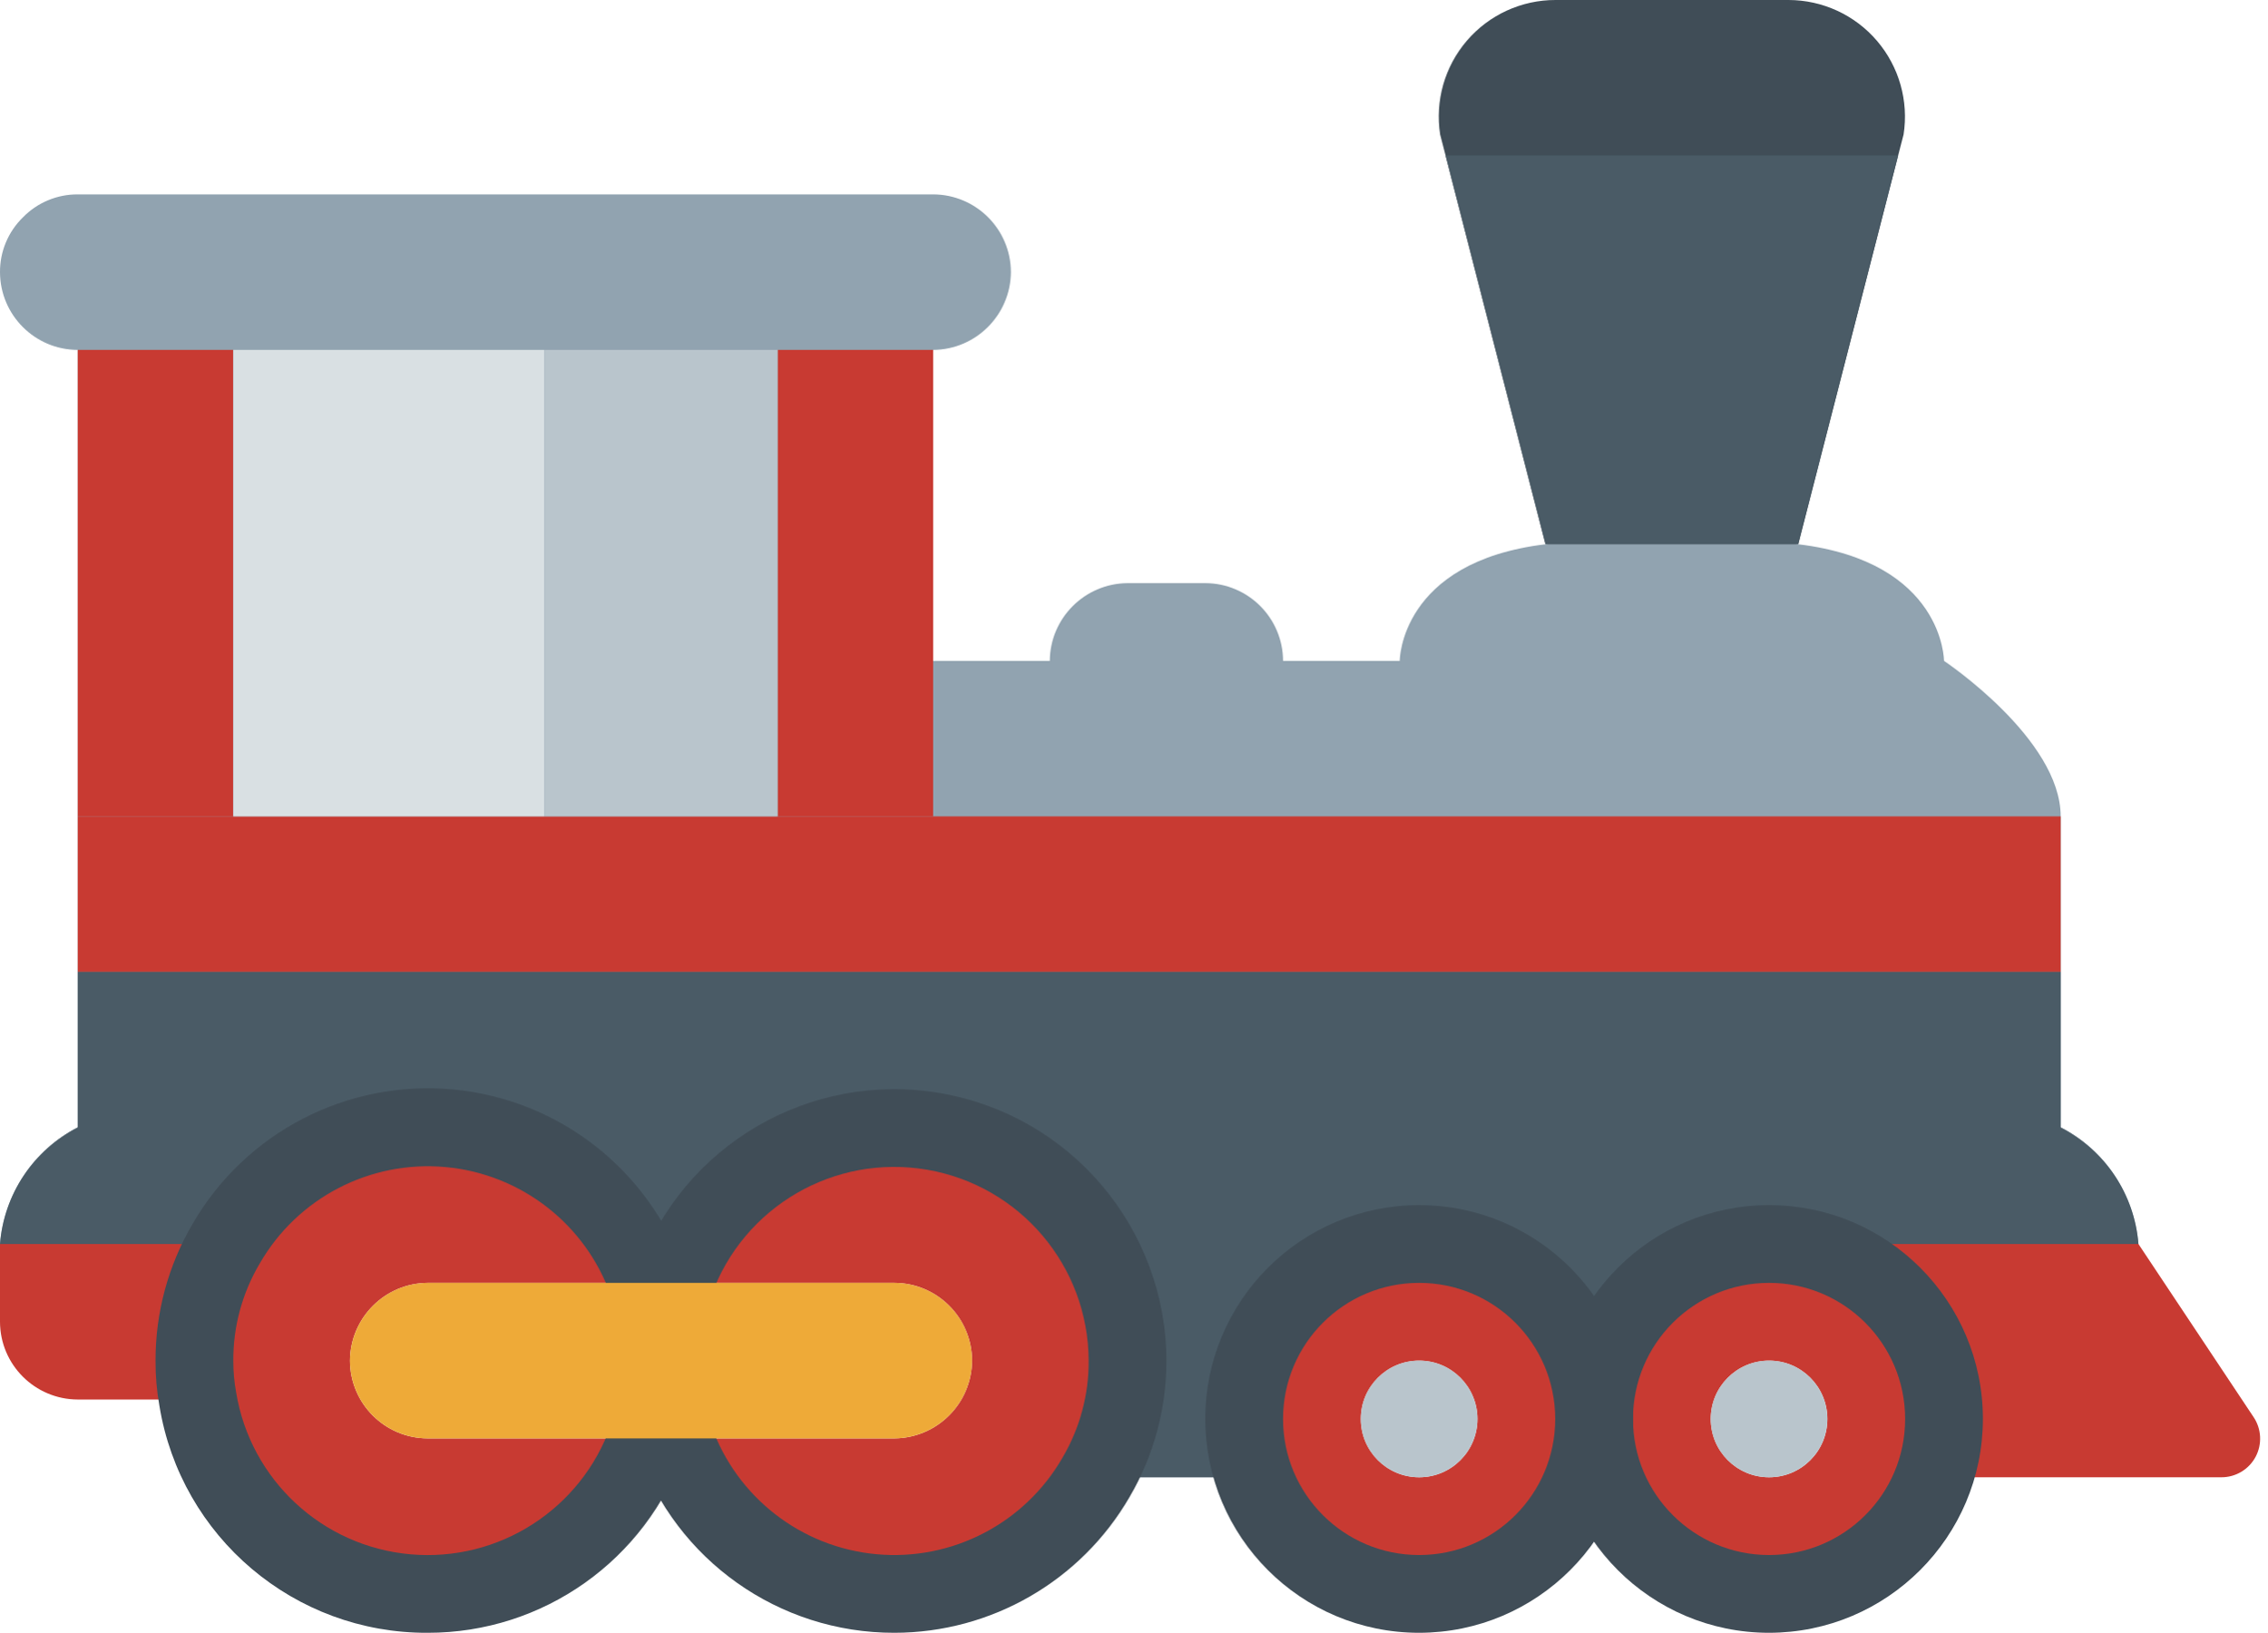
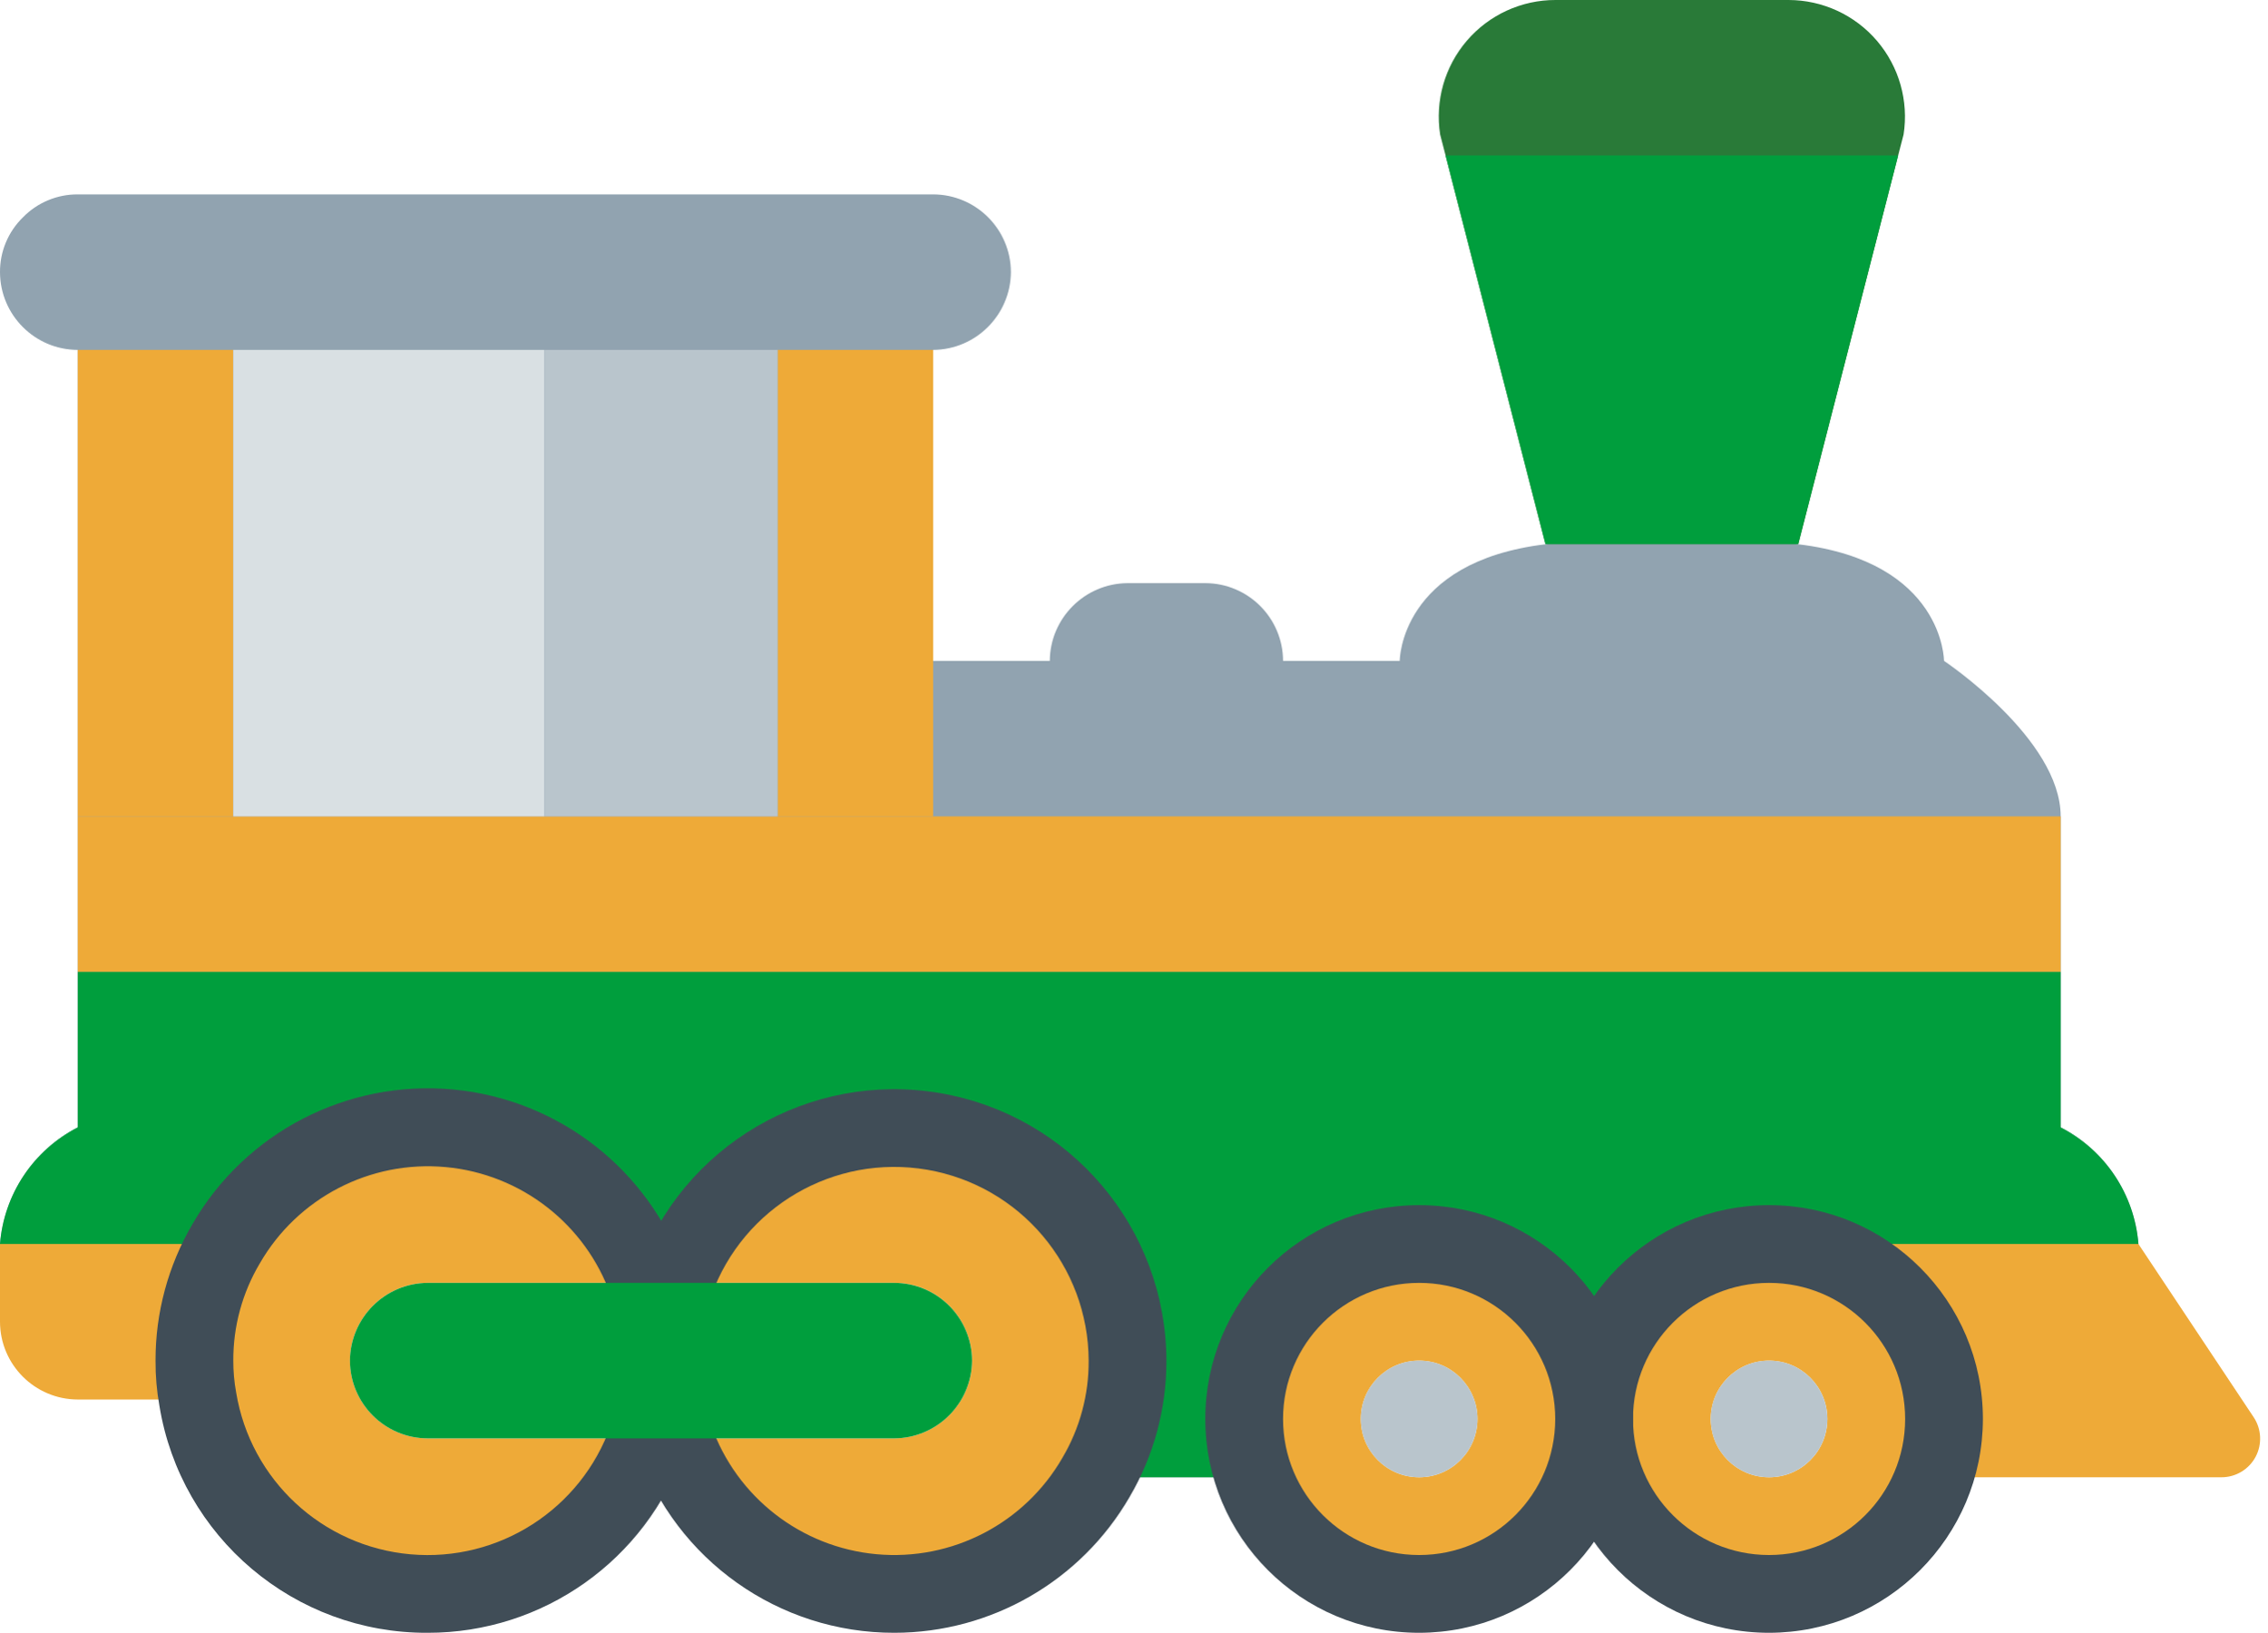
<svg xmlns="http://www.w3.org/2000/svg" width="261" height="188" viewBox="0 0 261 188" fill="none">
-   <path d="M219.154 15.488L218.527 17.905L207.024 62.666L192.848 67.143L177.929 62.666L166.425 17.905L165.798 15.488C165.196 11.609 166.322 7.661 168.878 4.682C171.435 1.704 175.167 -0.007 179.092 2.24273e-05H205.905C209.822 0.006 213.542 1.722 216.088 4.699C218.635 7.676 219.755 11.616 219.154 15.488Z" fill="#404D57" />
-   <path d="M218.527 17.904L207.023 62.666H177.928L166.424 17.904H218.527Z" fill="#4A5B66" />
+   <path d="M219.154 15.488L218.527 17.905L207.024 62.666L192.848 67.143L177.929 62.666L166.425 17.905L165.798 15.488C165.196 11.609 166.322 7.661 168.878 4.682C171.435 1.704 175.167 -0.007 179.092 2.24273e-05H205.905C209.822 0.006 213.542 1.722 216.088 4.699C218.635 7.676 219.755 11.616 219.154 15.488Z" fill="#297A38" />
+   <path d="M218.527 17.904L207.023 62.666H177.928L166.424 17.904H218.527Z" fill="#009E3D" />
  <path d="M246.19 143.238L203.666 149.952C198.322 149.945 193.194 152.065 189.415 155.844C185.636 159.623 183.516 164.751 183.523 170.095C183.531 164.751 181.411 159.623 177.632 155.844C173.853 152.065 168.725 149.945 163.381 149.952C152.235 149.952 149.675 152.235 149.675 163.381C149.675 165.753 143.641 167.991 144.402 170.095H126.184C128.511 166.156 125.333 161.59 125.333 156.666C125.333 141.85 117.768 136.524 102.952 136.524C91.574 136.511 81.431 143.692 77.662 154.428H74.528C70.76 143.692 60.617 136.511 49.238 136.524C39.301 136.524 30.617 139.702 26.007 147.714L0 143.238C0.454 137.512 3.842 132.43 8.952 129.809V40.286C4.014 40.271 0.015 36.272 0 31.333C-0.013 28.958 0.941 26.68 2.641 25.022C4.299 23.322 6.577 22.368 8.952 22.381H107.428C112.367 22.396 116.366 26.395 116.381 31.333C116.344 36.262 112.357 40.249 107.428 40.286V76.095H120.857C120.894 71.166 124.88 67.179 129.809 67.143H138.762C143.7 67.157 147.699 71.157 147.714 76.095H161.143C161.143 76.095 161.143 64.681 177.928 62.667H207.023C223.809 64.681 223.809 76.095 223.809 76.095C223.809 76.095 237.238 85.047 237.238 94V129.809C242.348 132.43 245.736 137.512 246.19 143.238Z" fill="#91A3B0" />
-   <path d="M129.809 156.666C129.831 161.387 128.579 166.027 126.183 170.095C120.954 179.171 110.918 184.371 100.487 183.409C90.057 182.447 81.141 175.499 77.661 165.619H102.952C107.881 165.582 111.867 161.595 111.904 156.666C111.889 151.728 107.89 147.729 102.952 147.714H77.661C82.052 135.428 94.637 128.075 107.496 130.282C120.355 132.49 129.767 143.619 129.809 156.666Z" fill="#C83A32" />
-   <path d="M49.238 165.619H74.529C70.461 177.152 59.107 184.473 46.923 183.419C34.739 182.365 24.811 173.203 22.784 161.143C22.513 159.666 22.378 158.168 22.381 156.666C22.359 151.945 23.611 147.306 26.007 143.238C31.236 134.161 41.272 128.961 51.703 129.923C62.133 130.886 71.048 137.834 74.529 147.714H49.238C44.309 147.751 40.322 151.737 40.286 156.666C40.301 161.604 44.3 165.604 49.238 165.619Z" fill="#C83A32" />
-   <path d="M163.38 143.238C158.036 143.231 152.908 145.351 149.129 149.13C145.35 152.909 143.23 158.037 143.237 163.381C143.23 165.67 143.624 167.942 144.401 170.095C147.816 179.755 157.938 185.312 167.92 183.008C177.903 180.705 184.567 171.275 183.405 161.096C182.243 150.917 173.625 143.232 163.38 143.238ZM163.38 170.095C159.672 170.095 156.666 167.089 156.666 163.381C156.666 159.673 159.672 156.667 163.38 156.667C167.088 156.667 170.094 159.673 170.094 163.381C170.094 167.089 167.088 170.095 163.38 170.095Z" fill="#C83A32" />
-   <path d="M8.951 94H237.236V111.905H8.951V94Z" fill="#C83A32" />
-   <path d="M89.522 40.285H107.427V93.999H89.522V40.285Z" fill="#C83A32" />
-   <path d="M8.951 40.285H26.856V93.999H8.951V40.285Z" fill="#C83A32" />
-   <path d="M246.19 143.238H203.666C198.322 143.23 193.194 145.35 189.415 149.129C185.636 152.908 183.516 158.036 183.523 163.38C183.523 152.256 174.505 143.238 163.381 143.238C152.256 143.238 143.238 152.256 143.238 163.38C143.231 165.669 143.625 167.942 144.402 170.095H126.184C128.579 166.027 129.832 161.387 129.809 156.666C129.767 143.619 120.355 132.49 107.496 130.282C94.638 128.075 82.052 135.428 77.662 147.714H74.528C71.048 137.834 62.133 130.885 51.702 129.923C41.272 128.961 31.236 134.161 26.007 143.238H0C0.454 137.512 3.842 132.43 8.952 129.809V111.904H237.238V129.809C242.348 132.43 245.736 137.512 246.19 143.238Z" fill="#4A5B66" />
-   <path d="M203.666 143.238C193.421 143.232 184.804 150.917 183.642 161.096C182.48 171.275 189.143 180.705 199.126 183.008C209.109 185.312 219.23 179.755 222.645 170.095C223.422 167.942 223.816 165.67 223.809 163.381C223.816 158.037 221.696 152.909 217.917 149.13C214.138 145.351 209.011 143.231 203.666 143.238ZM203.666 170.095C199.958 170.095 196.952 167.089 196.952 163.381C196.952 159.673 199.958 156.667 203.666 156.667C207.374 156.667 210.38 159.673 210.38 163.381C210.38 167.089 207.374 170.095 203.666 170.095Z" fill="#C83A32" />
-   <path d="M255.724 170.095H222.645C223.422 167.942 223.816 165.67 223.809 163.381C223.816 158.037 221.696 152.909 217.917 149.13C214.138 145.351 209.01 143.231 203.666 143.238L246.19 143.238L259.439 163.157C260.362 164.525 260.452 166.292 259.673 167.747C258.894 169.201 257.374 170.105 255.724 170.095Z" fill="#C83A32" />
-   <path d="M22.381 156.667C22.378 158.168 22.512 159.666 22.784 161.143H8.952C4.014 161.128 0.015 157.129 0 152.191V143.238H26.007C23.611 147.306 22.358 151.946 22.381 156.667Z" fill="#C83A32" />
+   <path d="M129.809 156.666C129.831 161.387 128.579 166.027 126.183 170.095C120.954 179.171 110.918 184.371 100.487 183.409C90.057 182.447 81.141 175.499 77.661 165.619H102.952C107.881 165.582 111.867 161.595 111.904 156.666C111.889 151.728 107.89 147.729 102.952 147.714H77.661C82.052 135.428 94.637 128.075 107.496 130.282C120.355 132.49 129.767 143.619 129.809 156.666Z" fill="#EEAA38" />
+   <path d="M49.238 165.619H74.529C70.461 177.152 59.107 184.473 46.923 183.419C34.739 182.365 24.811 173.203 22.784 161.143C22.513 159.666 22.378 158.168 22.381 156.666C22.359 151.945 23.611 147.306 26.007 143.238C31.236 134.161 41.272 128.961 51.703 129.923C62.133 130.886 71.048 137.834 74.529 147.714H49.238C44.309 147.751 40.322 151.737 40.286 156.666C40.301 161.604 44.3 165.604 49.238 165.619Z" fill="#EEAA38" />
+   <path d="M163.38 143.238C158.036 143.231 152.908 145.351 149.129 149.13C145.35 152.909 143.23 158.037 143.237 163.381C143.23 165.67 143.624 167.942 144.401 170.095C147.816 179.755 157.938 185.312 167.92 183.008C177.903 180.705 184.567 171.275 183.405 161.096C182.243 150.917 173.625 143.232 163.38 143.238ZM163.38 170.095C159.672 170.095 156.666 167.089 156.666 163.381C156.666 159.673 159.672 156.667 163.38 156.667C167.088 156.667 170.094 159.673 170.094 163.381C170.094 167.089 167.088 170.095 163.38 170.095Z" fill="#EEAA38" />
+   <path d="M8.951 94H237.236V111.905H8.951V94Z" fill="#EEAA38" />
+   <path d="M89.522 40.285H107.427V93.999H89.522V40.285Z" fill="#EEAA38" />
+   <path d="M8.951 40.285H26.856V93.999H8.951V40.285Z" fill="#EEAA38" />
+   <path d="M246.19 143.238H203.666C198.322 143.23 193.194 145.35 189.415 149.129C185.636 152.908 183.516 158.036 183.523 163.38C183.523 152.256 174.505 143.238 163.381 143.238C152.256 143.238 143.238 152.256 143.238 163.38C143.231 165.669 143.625 167.942 144.402 170.095H126.184C128.579 166.027 129.832 161.387 129.809 156.666C129.767 143.619 120.355 132.49 107.496 130.282C94.638 128.075 82.052 135.428 77.662 147.714H74.528C71.048 137.834 62.133 130.885 51.702 129.923C41.272 128.961 31.236 134.161 26.007 143.238H0C0.454 137.512 3.842 132.43 8.952 129.809V111.904H237.238V129.809C242.348 132.43 245.736 137.512 246.19 143.238Z" fill="#009E3D" />
+   <path d="M203.666 143.238C193.421 143.232 184.804 150.917 183.642 161.096C182.48 171.275 189.143 180.705 199.126 183.008C209.109 185.312 219.23 179.755 222.645 170.095C223.422 167.942 223.816 165.67 223.809 163.381C223.816 158.037 221.696 152.909 217.917 149.13C214.138 145.351 209.011 143.231 203.666 143.238ZM203.666 170.095C199.958 170.095 196.952 167.089 196.952 163.381C196.952 159.673 199.958 156.667 203.666 156.667C207.374 156.667 210.38 159.673 210.38 163.381C210.38 167.089 207.374 170.095 203.666 170.095Z" fill="#EEAA38" />
+   <path d="M255.724 170.095H222.645C223.422 167.942 223.816 165.67 223.809 163.381C223.816 158.037 221.696 152.909 217.917 149.13C214.138 145.351 209.01 143.231 203.666 143.238L246.19 143.238L259.439 163.157C260.362 164.525 260.452 166.292 259.673 167.747C258.894 169.201 257.374 170.105 255.724 170.095Z" fill="#EEAA38" />
+   <path d="M22.381 156.667C22.378 158.168 22.512 159.666 22.784 161.143H8.952C4.014 161.128 0.015 157.129 0 152.191V143.238H26.007C23.611 147.306 22.358 151.946 22.381 156.667Z" fill="#EEAA38" />
  <path d="M26.856 40.285H62.666V93.999H26.856V40.285Z" fill="#D9E0E3" />
  <path d="M62.666 40.285H89.523V93.999H62.666V40.285Z" fill="#B9C5CC" />
  <path d="M163.38 170.095C167.088 170.095 170.094 167.088 170.094 163.38C170.094 159.672 167.088 156.666 163.38 156.666C159.672 156.666 156.666 159.672 156.666 163.38C156.666 167.088 159.672 170.095 163.38 170.095Z" fill="#B9C5CC" />
  <path d="M203.664 170.095C207.373 170.095 210.379 167.088 210.379 163.38C210.379 159.672 207.373 156.666 203.664 156.666C199.956 156.666 196.95 159.672 196.95 163.38C196.95 167.088 199.956 170.095 203.664 170.095Z" fill="#B9C5CC" />
  <path d="M102.951 188C89.665 188.016 77.822 179.627 73.43 167.087C72.672 164.768 73.911 162.269 76.216 161.468C78.522 160.668 81.043 161.861 81.886 164.151C84.793 172.376 92.22 178.156 100.907 178.953C109.594 179.751 117.95 175.42 122.306 167.862C124.311 164.474 125.357 160.604 125.331 156.667C125.294 145.801 117.458 136.532 106.75 134.688C96.042 132.843 85.556 138.956 81.886 149.183C81.043 151.473 78.522 152.666 76.216 151.865C73.911 151.065 72.672 148.566 73.43 146.246C78.536 131.894 93.225 123.294 108.239 125.866C123.254 128.437 134.244 141.434 134.284 156.667C134.297 162.187 132.832 167.611 130.04 172.374C124.441 182.039 114.12 187.992 102.951 188Z" fill="#404D57" />
  <path d="M49.238 188C33.919 188.069 20.824 176.991 18.352 161.872C18.044 160.155 17.894 158.412 17.905 156.667C17.892 151.146 19.357 145.723 22.148 140.96C28.261 130.368 39.984 124.308 52.16 125.445C64.336 126.581 74.734 134.706 78.781 146.246C79.539 148.566 78.3 151.065 75.995 151.865C73.689 152.666 71.168 151.473 70.325 149.182C67.419 140.958 59.991 135.178 51.304 134.38C42.617 133.583 34.261 137.914 29.905 145.472C27.892 148.858 26.839 152.728 26.857 156.667C26.853 157.893 26.962 159.117 27.184 160.324C28.835 170.392 37.096 178.062 47.259 178.964C57.421 179.866 66.904 173.77 70.303 164.151C71.146 161.861 73.667 160.668 75.972 161.468C78.277 162.269 79.517 164.768 78.758 167.087C74.367 179.626 62.524 188.016 49.238 188Z" fill="#404D57" />
  <path d="M163.38 188C149.783 188 138.761 176.977 138.761 163.381C138.761 149.784 149.783 138.762 163.38 138.762C176.976 138.762 187.999 149.784 187.999 163.381C187.981 176.97 176.969 187.982 163.38 188ZM163.38 147.714C154.727 147.714 147.713 154.728 147.713 163.381C147.713 172.033 154.727 179.047 163.38 179.047C172.032 179.047 179.046 172.033 179.046 163.381C179.046 154.728 172.032 147.714 163.38 147.714Z" fill="#404D57" />
  <path d="M203.666 188C190.069 188 179.047 176.977 179.047 163.381C179.047 149.784 190.069 138.762 203.666 138.762C217.263 138.762 228.285 149.784 228.285 163.381C228.268 176.97 217.255 187.982 203.666 188ZM203.666 147.714C195.013 147.714 187.999 154.728 187.999 163.381C187.999 172.033 195.013 179.047 203.666 179.047C212.318 179.047 219.332 172.033 219.332 163.381C219.332 154.728 212.318 147.714 203.666 147.714Z" fill="#404D57" />
-   <path d="M111.904 156.666C111.867 161.595 107.88 165.582 102.951 165.619H49.237C44.299 165.604 40.299 161.604 40.285 156.666C40.321 151.737 44.308 147.75 49.237 147.714H102.951C107.889 147.729 111.889 151.728 111.904 156.666Z" fill="#EEAA38" />
+   <path d="M111.904 156.666C111.867 161.595 107.88 165.582 102.951 165.619H49.237C44.299 165.604 40.299 161.604 40.285 156.666C40.321 151.737 44.308 147.75 49.237 147.714H102.951C107.889 147.729 111.889 151.728 111.904 156.666Z" fill="#009E3D" />
</svg>
